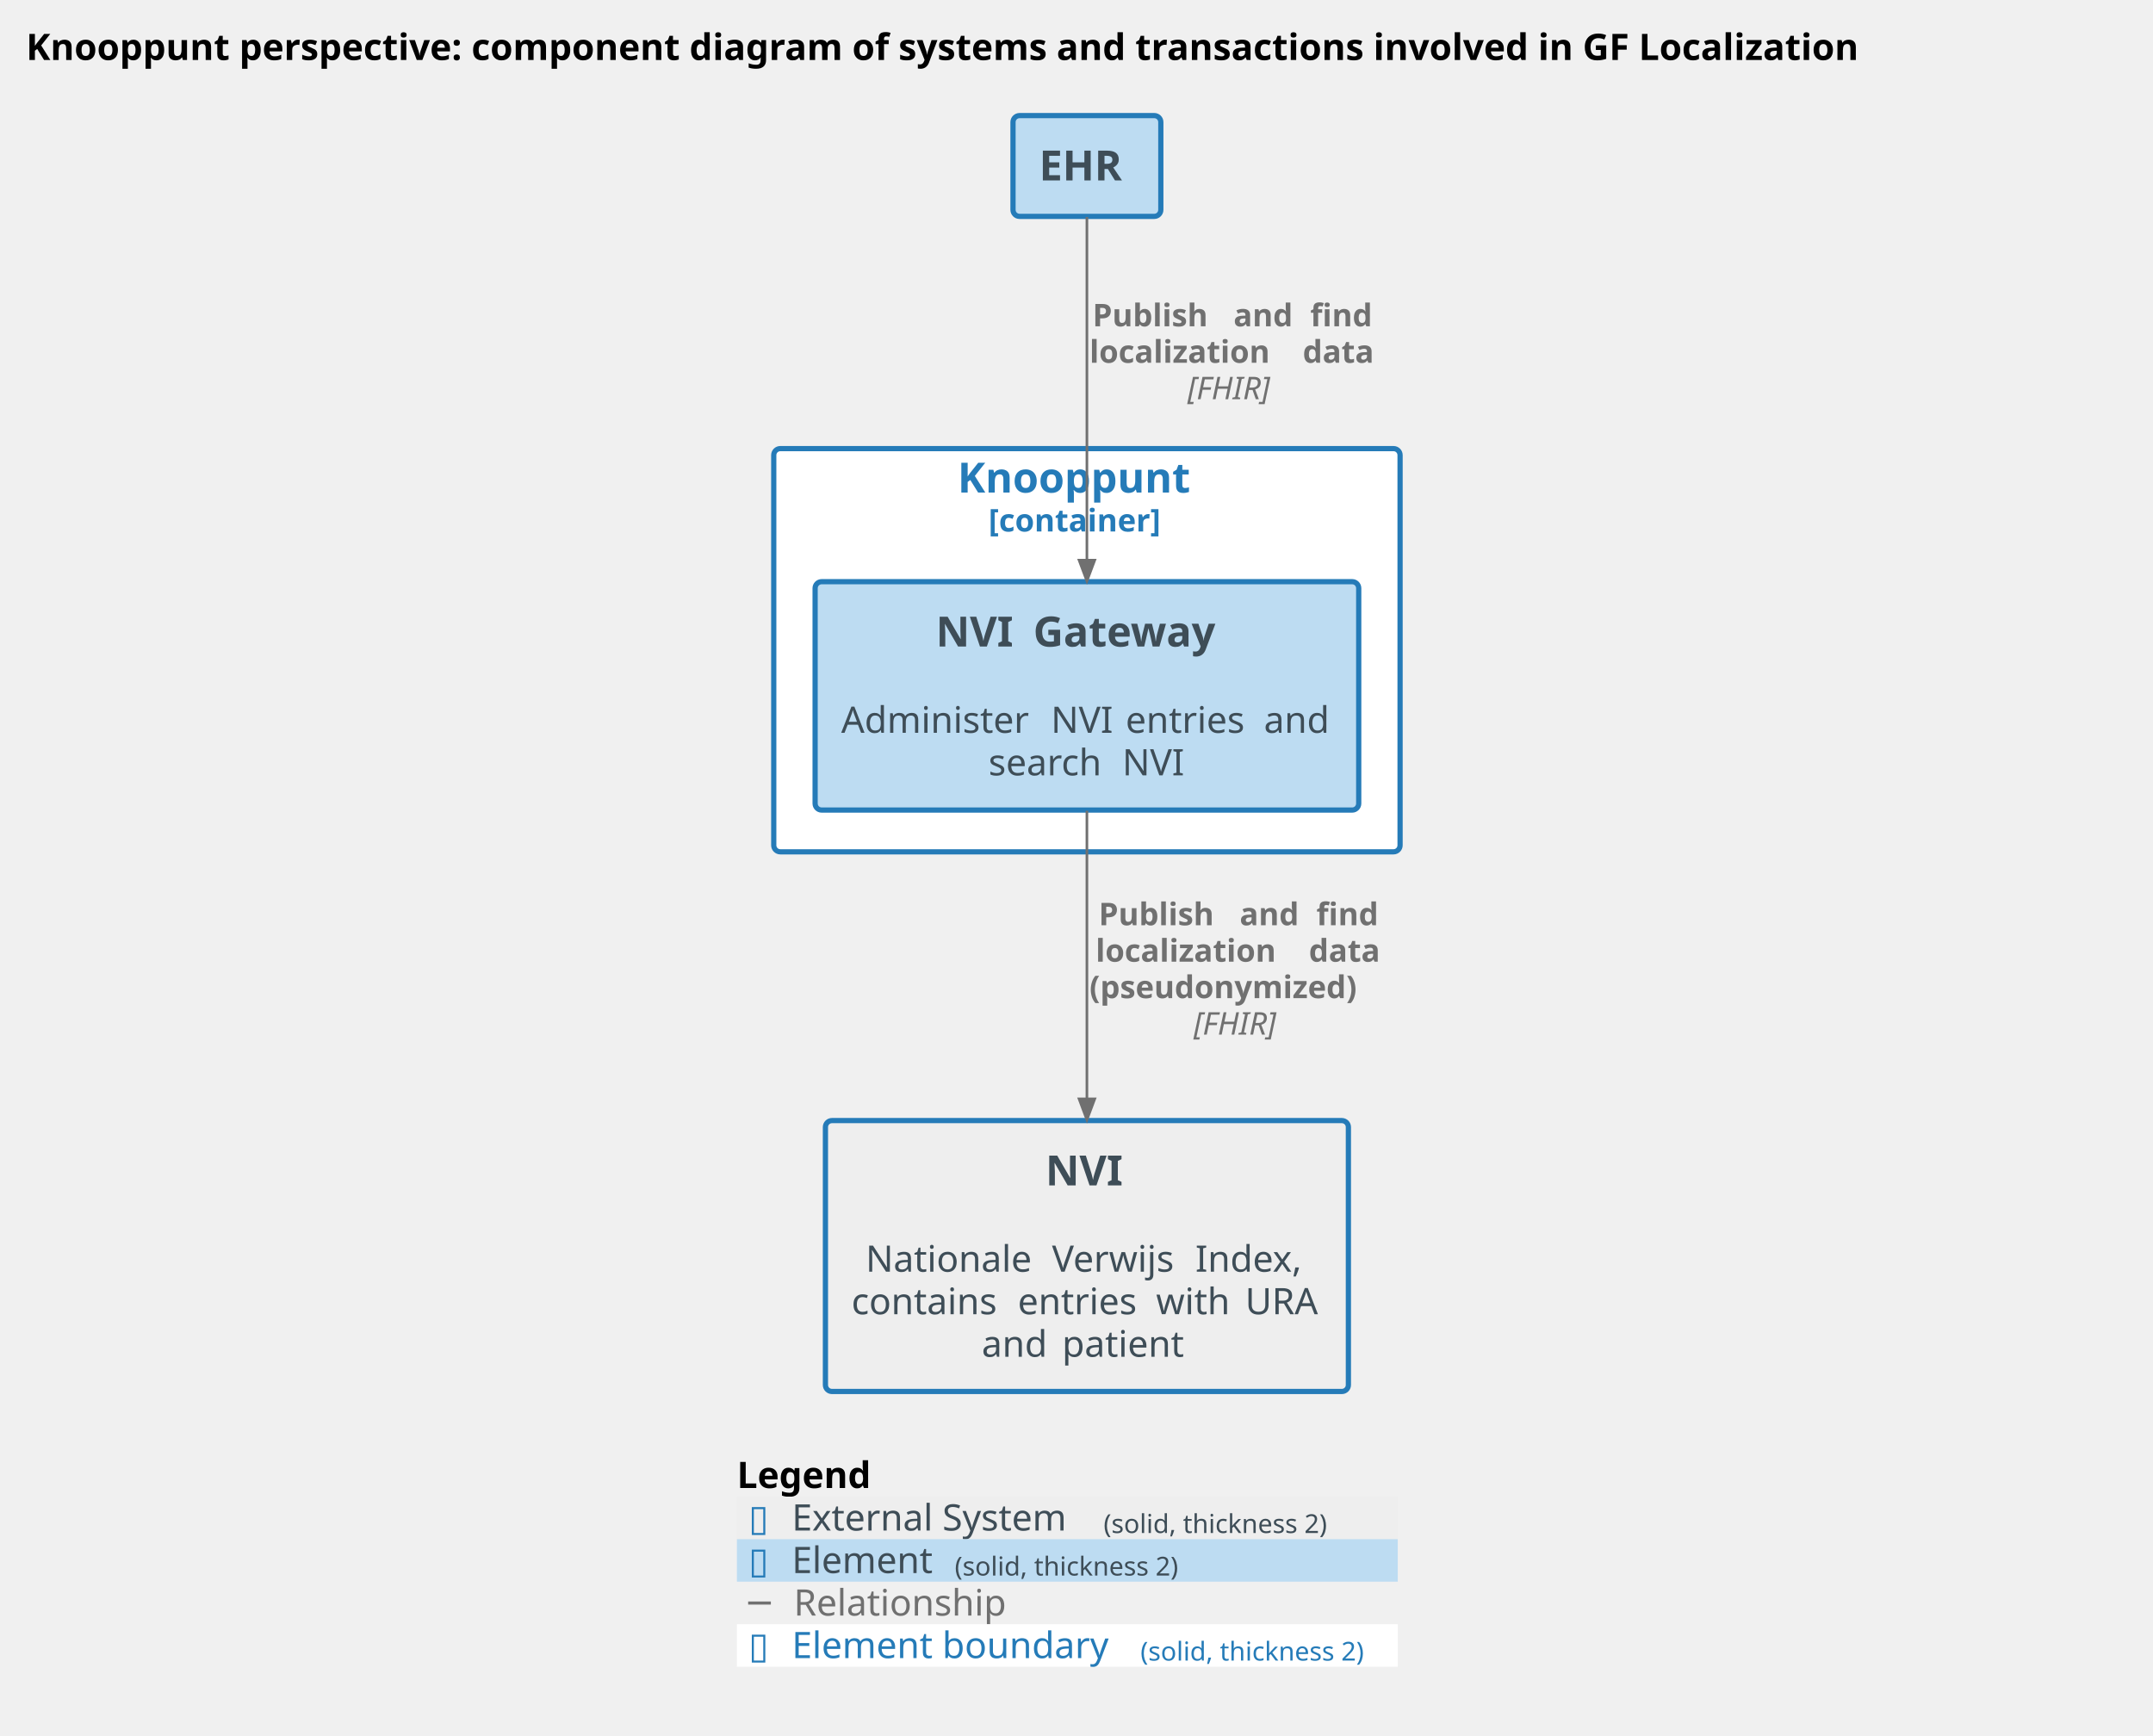
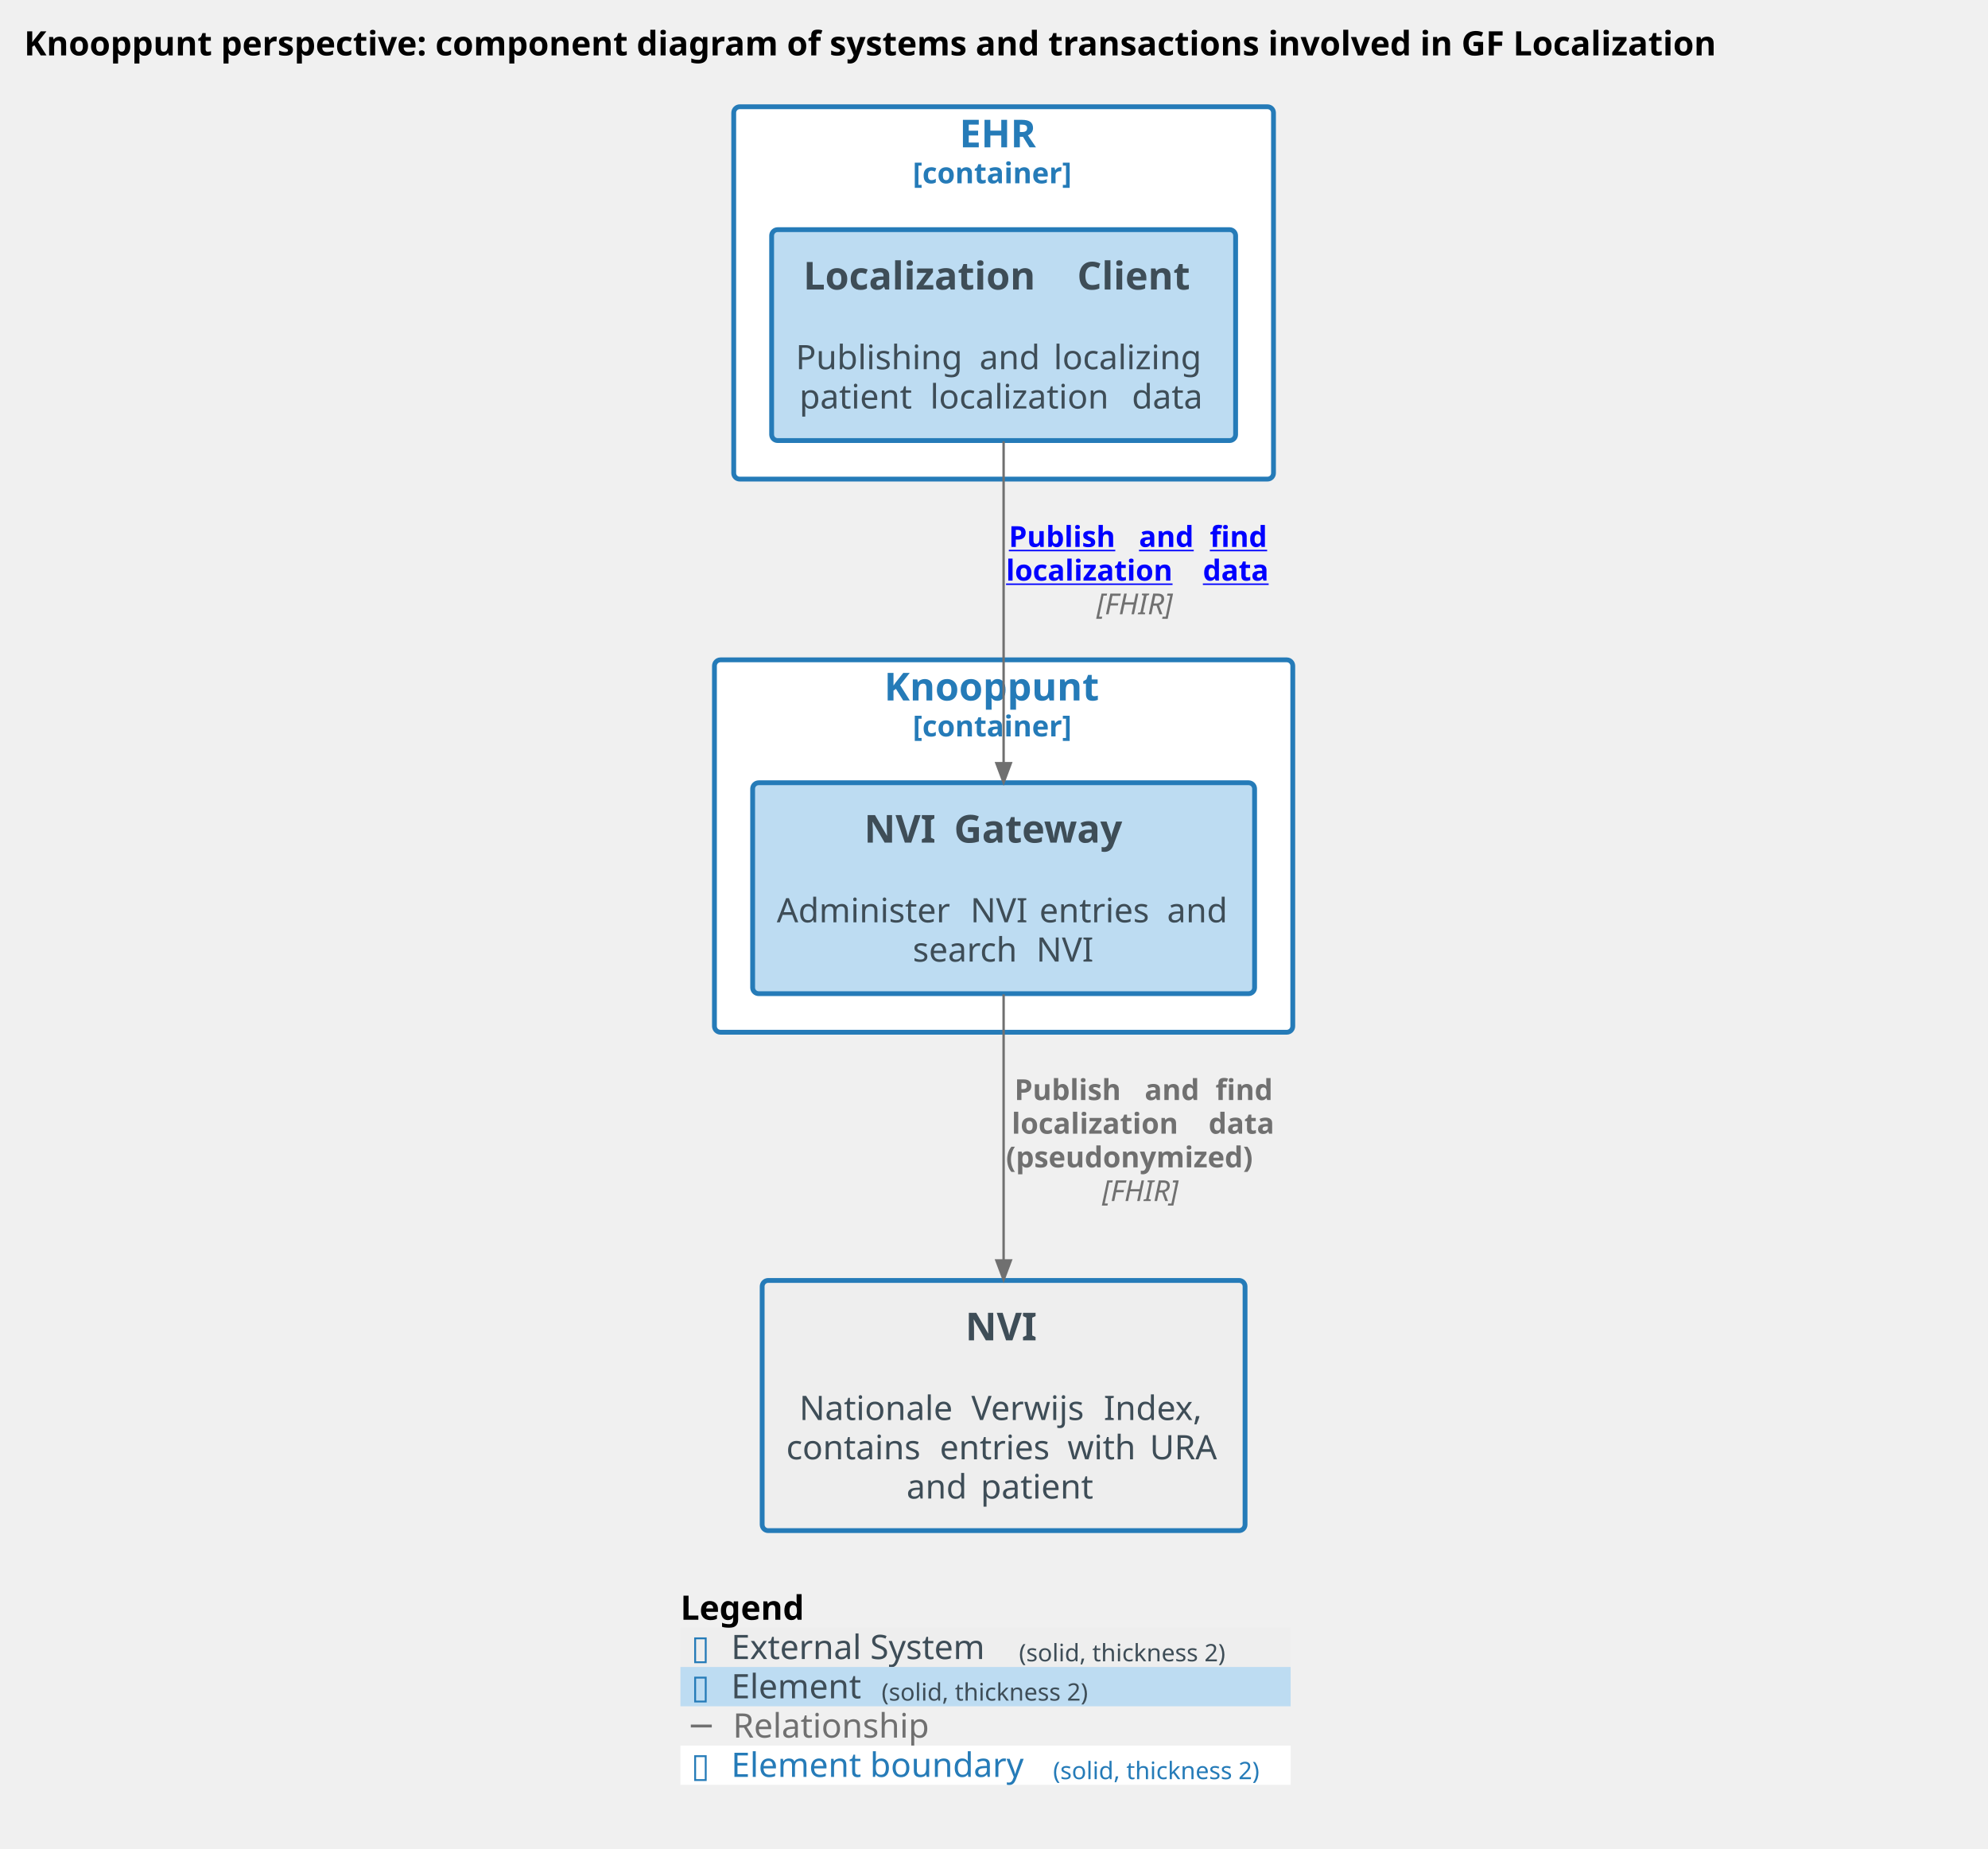
- <svg xmlns="http://www.w3.org/2000/svg" contentStyleType="text/css" data-diagram-type="DESCRIPTION" height="665px" preserveAspectRatio="none" style="width:825px;height:665px;background:#FFFFFF;" version="1.1" viewBox="0 0 825 665" width="825px" zoomAndPan="magnify">
+ <svg xmlns="http://www.w3.org/2000/svg" xmlns:xlink="http://www.w3.org/1999/xlink" contentStyleType="text/css" data-diagram-type="DESCRIPTION" height="767px" preserveAspectRatio="none" style="width:825px;height:767px;background:#FFFFFF;" version="1.1" viewBox="0 0 825 767" width="825px" zoomAndPan="magnify">
  <defs />
  <g>
    <g class="title" data-source-line="2">
      <text fill="#000000" font-family="sans-serif" font-size="14" font-weight="bold" lengthAdjust="spacing" textLength="797.98" x="10" y="22.995">Knooppunt perspective: component diagram of systems and transactions involved in GF Localization</text>
    </g>
-     <g class="cluster" data-entity="XIS.Knooppunt_boundary" data-source-line="1593" data-uid="ent0004" id="cluster_XIS.Knooppunt_boundary">
-       <rect fill="#FFFFFF" height="154.52" rx="2.5" ry="2.5" style="stroke:#257BB8;stroke-width:2;" width="240" x="296.49" y="171.917" />
-       <text fill="#257BB8" font-family="sans-serif" font-size="16" font-weight="bold" lengthAdjust="spacing" textLength="99.109" x="366.935" y="188.768">Knooppunt</text>
-       <text fill="#257BB8" font-family="sans-serif" font-size="12" font-weight="bold" lengthAdjust="spacing" textLength="75.416" x="378.782" y="203.68">[container]</text>
+     <g class="cluster" data-entity="XIS.Knooppunt_boundary" data-source-line="1593" data-uid="ent0003" id="cluster_XIS.Knooppunt_boundary">
+       <rect fill="#FFFFFF" height="154.52" rx="2.5" ry="2.5" style="stroke:#257BB8;stroke-width:2;" width="240" x="296.49" y="273.807" />
+       <text fill="#257BB8" font-family="sans-serif" font-size="16" font-weight="bold" lengthAdjust="spacing" textLength="99.109" x="366.935" y="290.658">Knooppunt</text>
+       <text fill="#257BB8" font-family="sans-serif" font-size="12" font-weight="bold" lengthAdjust="spacing" textLength="75.416" x="378.782" y="305.57">[container]</text>
    </g>
-     <g class="entity" data-entity="XIS.Knooppunt.NVIGateway" data-source-line="63" data-uid="ent0005" id="entity_XIS.Knooppunt.NVIGateway">
-       <rect fill="#BDDCF2" height="87.516" rx="2.5" ry="2.5" style="stroke:#257BB8;stroke-width:2;" width="208.303" x="312.34" y="222.917" />
-       <text fill="#3E4D57" font-family="sans-serif" font-size="16" font-weight="bold" lengthAdjust="spacing" textLength="31.727" x="358.624" y="247.768">NVI</text>
-       <text fill="#3E4D57" font-family="sans-serif" font-size="16" font-weight="bold" lengthAdjust="spacing" textLength="5.57" x="390.351" y="247.768"> </text>
-       <text fill="#3E4D57" font-family="sans-serif" font-size="16" font-weight="bold" lengthAdjust="spacing" textLength="78.438" x="395.921" y="247.768">Gateway</text>
-       <text fill="#3E4D57" font-family="sans-serif" font-size="14" lengthAdjust="spacing" textLength="4.45" x="414.266" y="264.537"> </text>
-       <text fill="#3E4D57" font-family="sans-serif" font-size="14" lengthAdjust="spacing" textLength="75.906" x="322.34" y="280.834">Administer</text>
-       <text fill="#3E4D57" font-family="sans-serif" font-size="14" lengthAdjust="spacing" textLength="4.45" x="398.246" y="280.834"> </text>
-       <text fill="#3E4D57" font-family="sans-serif" font-size="14" lengthAdjust="spacing" textLength="24.179" x="402.696" y="280.834">NVI</text>
-       <text fill="#3E4D57" font-family="sans-serif" font-size="14" lengthAdjust="spacing" textLength="4.45" x="426.875" y="280.834"> </text>
-       <text fill="#3E4D57" font-family="sans-serif" font-size="14" lengthAdjust="spacing" textLength="48.528" x="431.325" y="280.834">entries</text>
-       <text fill="#3E4D57" font-family="sans-serif" font-size="14" lengthAdjust="spacing" textLength="4.45" x="479.853" y="280.834"> </text>
-       <text fill="#3E4D57" font-family="sans-serif" font-size="14" lengthAdjust="spacing" textLength="26.339" x="484.304" y="280.834">and</text>
-       <text fill="#3E4D57" font-family="sans-serif" font-size="14" lengthAdjust="spacing" textLength="46.812" x="378.77" y="297.131">search</text>
-       <text fill="#3E4D57" font-family="sans-serif" font-size="14" lengthAdjust="spacing" textLength="4.45" x="425.583" y="297.131"> </text>
-       <text fill="#3E4D57" font-family="sans-serif" font-size="14" lengthAdjust="spacing" textLength="24.179" x="430.033" y="297.131">NVI</text>
+     <g class="cluster" data-entity="XIS.EHR_boundary" data-source-line="1593" data-uid="ent0005" id="cluster_XIS.EHR_boundary">
+       <rect fill="#FFFFFF" height="154.51" rx="2.5" ry="2.5" style="stroke:#257BB8;stroke-width:2;" width="224" x="304.49" y="44.297" />
+       <text fill="#257BB8" font-family="sans-serif" font-size="16" font-weight="bold" lengthAdjust="spacing" textLength="36.641" x="398.169" y="61.148">EHR</text>
+       <text fill="#257BB8" font-family="sans-serif" font-size="12" font-weight="bold" lengthAdjust="spacing" textLength="75.416" x="378.782" y="76.061">[container]</text>
+     </g>
+     <g class="entity" data-entity="XIS.Knooppunt.NVIGateway" data-source-line="63" data-uid="ent0004" id="entity_XIS.Knooppunt.NVIGateway">
+       <rect fill="#BDDCF2" height="87.516" rx="2.5" ry="2.5" style="stroke:#257BB8;stroke-width:2;" width="208.303" x="312.34" y="324.807" />
+       <text fill="#3E4D57" font-family="sans-serif" font-size="16" font-weight="bold" lengthAdjust="spacing" textLength="31.727" x="358.624" y="349.658">NVI</text>
+       <text fill="#3E4D57" font-family="sans-serif" font-size="16" font-weight="bold" lengthAdjust="spacing" textLength="5.57" x="390.351" y="349.658"> </text>
+       <text fill="#3E4D57" font-family="sans-serif" font-size="16" font-weight="bold" lengthAdjust="spacing" textLength="78.438" x="395.921" y="349.658">Gateway</text>
+       <text fill="#3E4D57" font-family="sans-serif" font-size="14" lengthAdjust="spacing" textLength="4.45" x="414.266" y="366.427"> </text>
+       <text fill="#3E4D57" font-family="sans-serif" font-size="14" lengthAdjust="spacing" textLength="75.906" x="322.34" y="382.724">Administer</text>
+       <text fill="#3E4D57" font-family="sans-serif" font-size="14" lengthAdjust="spacing" textLength="4.45" x="398.246" y="382.724"> </text>
+       <text fill="#3E4D57" font-family="sans-serif" font-size="14" lengthAdjust="spacing" textLength="24.179" x="402.696" y="382.724">NVI</text>
+       <text fill="#3E4D57" font-family="sans-serif" font-size="14" lengthAdjust="spacing" textLength="4.45" x="426.875" y="382.724"> </text>
+       <text fill="#3E4D57" font-family="sans-serif" font-size="14" lengthAdjust="spacing" textLength="48.528" x="431.325" y="382.724">entries</text>
+       <text fill="#3E4D57" font-family="sans-serif" font-size="14" lengthAdjust="spacing" textLength="4.45" x="479.853" y="382.724"> </text>
+       <text fill="#3E4D57" font-family="sans-serif" font-size="14" lengthAdjust="spacing" textLength="26.339" x="484.304" y="382.724">and</text>
+       <text fill="#3E4D57" font-family="sans-serif" font-size="14" lengthAdjust="spacing" textLength="46.812" x="378.77" y="399.021">search</text>
+       <text fill="#3E4D57" font-family="sans-serif" font-size="14" lengthAdjust="spacing" textLength="4.45" x="425.583" y="399.021"> </text>
+       <text fill="#3E4D57" font-family="sans-serif" font-size="14" lengthAdjust="spacing" textLength="24.179" x="430.033" y="399.021">NVI</text>
+     </g>
+     <g class="entity" data-entity="XIS.EHR.LocalizationClient" data-source-line="63" data-uid="ent0006" id="entity_XIS.EHR.LocalizationClient">
+       <rect fill="#BDDCF2" height="87.516" rx="2.5" ry="2.5" style="stroke:#257BB8;stroke-width:2;" width="192.546" x="320.22" y="95.297" />
+       <text fill="#3E4D57" font-family="sans-serif" font-size="16" font-weight="bold" lengthAdjust="spacing" textLength="108.062" x="333.375" y="120.148">Localization</text>
+       <text fill="#3E4D57" font-family="sans-serif" font-size="16" font-weight="bold" lengthAdjust="spacing" textLength="5.57" x="441.438" y="120.148"> </text>
+       <text fill="#3E4D57" font-family="sans-serif" font-size="16" font-weight="bold" lengthAdjust="spacing" textLength="52.602" x="447.008" y="120.148">Client</text>
+       <text fill="#3E4D57" font-family="sans-serif" font-size="14" lengthAdjust="spacing" textLength="4.45" x="414.268" y="136.917"> </text>
+       <text fill="#3E4D57" font-family="sans-serif" font-size="14" lengthAdjust="spacing" textLength="71.798" x="330.22" y="153.214">Publishing</text>
+       <text fill="#3E4D57" font-family="sans-serif" font-size="14" lengthAdjust="spacing" textLength="4.45" x="402.018" y="153.214"> </text>
+       <text fill="#3E4D57" font-family="sans-serif" font-size="14" lengthAdjust="spacing" textLength="26.339" x="406.468" y="153.214">and</text>
+       <text fill="#3E4D57" font-family="sans-serif" font-size="14" lengthAdjust="spacing" textLength="4.45" x="432.807" y="153.214"> </text>
+       <text fill="#3E4D57" font-family="sans-serif" font-size="14" lengthAdjust="spacing" textLength="65.509" x="437.257" y="153.214">localizing</text>
+       <text fill="#3E4D57" font-family="sans-serif" font-size="14" lengthAdjust="spacing" textLength="49.82" x="331.737" y="169.511">patient</text>
+       <text fill="#3E4D57" font-family="sans-serif" font-size="14" lengthAdjust="spacing" textLength="4.45" x="381.558" y="169.511"> </text>
+       <text fill="#3E4D57" font-family="sans-serif" font-size="14" lengthAdjust="spacing" textLength="79.256" x="386.008" y="169.511">localization</text>
+       <text fill="#3E4D57" font-family="sans-serif" font-size="14" lengthAdjust="spacing" textLength="4.45" x="465.264" y="169.511"> </text>
+       <text fill="#3E4D57" font-family="sans-serif" font-size="14" lengthAdjust="spacing" textLength="31.534" x="469.714" y="169.511">data</text>
    </g>
    <g class="entity" data-entity="NVI" data-source-line="197" data-uid="ent0002" id="entity_NVI">
-       <rect fill="#EEEEEE" height="103.812" rx="2.5" ry="2.5" style="stroke:#257BB8;stroke-width:2;" width="200.394" x="316.29" y="429.437" />
-       <text fill="#3E4D57" font-family="sans-serif" font-size="16" font-weight="bold" lengthAdjust="spacing" textLength="31.727" x="400.623" y="454.288">NVI</text>
-       <text fill="#3E4D57" font-family="sans-serif" font-size="14" lengthAdjust="spacing" textLength="4.45" x="414.261" y="471.057"> </text>
-       <text fill="#3E4D57" font-family="sans-serif" font-size="14" lengthAdjust="spacing" textLength="66.951" x="331.707" y="487.354">Nationale</text>
-       <text fill="#3E4D57" font-family="sans-serif" font-size="14" lengthAdjust="spacing" textLength="4.45" x="398.658" y="487.354"> </text>
-       <text fill="#3E4D57" font-family="sans-serif" font-size="14" lengthAdjust="spacing" textLength="50.47" x="403.109" y="487.354">Verwijs</text>
-       <text fill="#3E4D57" font-family="sans-serif" font-size="14" lengthAdjust="spacing" textLength="4.45" x="453.578" y="487.354"> </text>
-       <text fill="#3E4D57" font-family="sans-serif" font-size="14" lengthAdjust="spacing" textLength="43.237" x="458.029" y="487.354">Index,</text>
-       <text fill="#3E4D57" font-family="sans-serif" font-size="14" lengthAdjust="spacing" textLength="59.261" x="326.29" y="503.651">contains</text>
-       <text fill="#3E4D57" font-family="sans-serif" font-size="14" lengthAdjust="spacing" textLength="4.45" x="385.55" y="503.651"> </text>
-       <text fill="#3E4D57" font-family="sans-serif" font-size="14" lengthAdjust="spacing" textLength="48.528" x="390.001" y="503.651">entries</text>
-       <text fill="#3E4D57" font-family="sans-serif" font-size="14" lengthAdjust="spacing" textLength="4.45" x="438.529" y="503.651"> </text>
-       <text fill="#3E4D57" font-family="sans-serif" font-size="14" lengthAdjust="spacing" textLength="29.702" x="442.979" y="503.651">with</text>
-       <text fill="#3E4D57" font-family="sans-serif" font-size="14" lengthAdjust="spacing" textLength="4.45" x="472.681" y="503.651"> </text>
-       <text fill="#3E4D57" font-family="sans-serif" font-size="14" lengthAdjust="spacing" textLength="29.552" x="477.132" y="503.651">URA</text>
-       <text fill="#3E4D57" font-family="sans-serif" font-size="14" lengthAdjust="spacing" textLength="26.339" x="376.182" y="519.948">and</text>
-       <text fill="#3E4D57" font-family="sans-serif" font-size="14" lengthAdjust="spacing" textLength="4.45" x="402.521" y="519.948"> </text>
-       <text fill="#3E4D57" font-family="sans-serif" font-size="14" lengthAdjust="spacing" textLength="49.82" x="406.971" y="519.948">patient</text>
+       <rect fill="#EEEEEE" height="103.812" rx="2.5" ry="2.5" style="stroke:#257BB8;stroke-width:2;" width="200.394" x="316.29" y="531.327" />
+       <text fill="#3E4D57" font-family="sans-serif" font-size="16" font-weight="bold" lengthAdjust="spacing" textLength="31.727" x="400.623" y="556.178">NVI</text>
+       <text fill="#3E4D57" font-family="sans-serif" font-size="14" lengthAdjust="spacing" textLength="4.45" x="414.261" y="572.947"> </text>
+       <text fill="#3E4D57" font-family="sans-serif" font-size="14" lengthAdjust="spacing" textLength="66.951" x="331.707" y="589.244">Nationale</text>
+       <text fill="#3E4D57" font-family="sans-serif" font-size="14" lengthAdjust="spacing" textLength="4.45" x="398.658" y="589.244"> </text>
+       <text fill="#3E4D57" font-family="sans-serif" font-size="14" lengthAdjust="spacing" textLength="50.47" x="403.109" y="589.244">Verwijs</text>
+       <text fill="#3E4D57" font-family="sans-serif" font-size="14" lengthAdjust="spacing" textLength="4.45" x="453.578" y="589.244"> </text>
+       <text fill="#3E4D57" font-family="sans-serif" font-size="14" lengthAdjust="spacing" textLength="43.237" x="458.029" y="589.244">Index,</text>
+       <text fill="#3E4D57" font-family="sans-serif" font-size="14" lengthAdjust="spacing" textLength="59.261" x="326.29" y="605.541">contains</text>
+       <text fill="#3E4D57" font-family="sans-serif" font-size="14" lengthAdjust="spacing" textLength="4.45" x="385.55" y="605.541"> </text>
+       <text fill="#3E4D57" font-family="sans-serif" font-size="14" lengthAdjust="spacing" textLength="48.528" x="390.001" y="605.541">entries</text>
+       <text fill="#3E4D57" font-family="sans-serif" font-size="14" lengthAdjust="spacing" textLength="4.45" x="438.529" y="605.541"> </text>
+       <text fill="#3E4D57" font-family="sans-serif" font-size="14" lengthAdjust="spacing" textLength="29.702" x="442.979" y="605.541">with</text>
+       <text fill="#3E4D57" font-family="sans-serif" font-size="14" lengthAdjust="spacing" textLength="4.45" x="472.681" y="605.541"> </text>
+       <text fill="#3E4D57" font-family="sans-serif" font-size="14" lengthAdjust="spacing" textLength="29.552" x="477.132" y="605.541">URA</text>
+       <text fill="#3E4D57" font-family="sans-serif" font-size="14" lengthAdjust="spacing" textLength="26.339" x="376.182" y="621.838">and</text>
+       <text fill="#3E4D57" font-family="sans-serif" font-size="14" lengthAdjust="spacing" textLength="4.45" x="402.521" y="621.838"> </text>
+       <text fill="#3E4D57" font-family="sans-serif" font-size="14" lengthAdjust="spacing" textLength="49.82" x="406.971" y="621.838">patient</text>
    </g>
-     <g class="entity" data-entity="XIS.EHR" data-source-line="71" data-uid="ent0003" id="entity_XIS.EHR">
-       <rect fill="#BDDCF2" height="38.625" rx="2.5" ry="2.5" style="stroke:#257BB8;stroke-width:2;" width="56.641" x="388.17" y="44.297" />
-       <text fill="#3E4D57" font-family="sans-serif" font-size="16" font-weight="bold" lengthAdjust="spacing" textLength="36.641" x="398.17" y="69.148">EHR</text>
+     <g class="link" data-entity-1="XIS.EHR.LocalizationClient" data-entity-2="XIS.Knooppunt.NVIGateway" data-source-line="1706" data-uid="lnk7" id="link_XIS.EHR.LocalizationClient_XIS.Knooppunt.NVIGateway">
+       <path d="M416.49,183.117 C416.49,223.697 416.49,276.157 416.49,316.677" fill="none" id="XIS.EHR.LocalizationClient-to-XIS.Knooppunt.NVIGateway" style="stroke:#707070;stroke-width:1;" />
+       <polygon fill="#707070" points="416.49,324.677,419.49,316.677,413.49,316.677,416.49,324.677" style="stroke:#707070;stroke-width:1;" />
+       <a href="http://knooppunt:8081/nvi" target="_top" title="http://knooppunt:8081/nvi" xlink:actuate="onRequest" xlink:href="http://knooppunt:8081/nvi" xlink:show="new" xlink:title="http://knooppunt:8081/nvi" xlink:type="simple">
+         <text fill="#0000FF" font-family="sans-serif" font-size="12" font-weight="bold" lengthAdjust="spacing" text-decoration="underline" textLength="49.84" x="418.65" y="226.946">Publish</text>
+       </a>
+       <a href="http://knooppunt:8081/nvi" target="_top" title="http://knooppunt:8081/nvi" xlink:actuate="onRequest" xlink:href="http://knooppunt:8081/nvi" xlink:show="new" xlink:title="http://knooppunt:8081/nvi" xlink:type="simple">
+         <text fill="#0000FF" font-family="sans-serif" font-size="12" font-weight="bold" lengthAdjust="spacing" text-decoration="underline" textLength="4.178" x="468.49" y="226.946"> </text>
+       </a>
+       <a href="http://knooppunt:8081/nvi" target="_top" title="http://knooppunt:8081/nvi" xlink:actuate="onRequest" xlink:href="http://knooppunt:8081/nvi" xlink:show="new" xlink:title="http://knooppunt:8081/nvi" xlink:type="simple">
+         <text fill="#0000FF" font-family="sans-serif" font-size="12" font-weight="bold" lengthAdjust="spacing" text-decoration="underline" textLength="25.23" x="472.668" y="226.946">and</text>
+       </a>
+       <a href="http://knooppunt:8081/nvi" target="_top" title="http://knooppunt:8081/nvi" xlink:actuate="onRequest" xlink:href="http://knooppunt:8081/nvi" xlink:show="new" xlink:title="http://knooppunt:8081/nvi" xlink:type="simple">
+         <text fill="#0000FF" font-family="sans-serif" font-size="12" font-weight="bold" lengthAdjust="spacing" text-decoration="underline" textLength="4.178" x="497.898" y="226.946"> </text>
+       </a>
+       <a href="http://knooppunt:8081/nvi" target="_top" title="http://knooppunt:8081/nvi" xlink:actuate="onRequest" xlink:href="http://knooppunt:8081/nvi" xlink:show="new" xlink:title="http://knooppunt:8081/nvi" xlink:type="simple">
+         <text fill="#0000FF" font-family="sans-serif" font-size="12" font-weight="bold" lengthAdjust="spacing" text-decoration="underline" textLength="26.467" x="502.076" y="226.946">find</text>
+       </a>
+       <a href="http://knooppunt:8081/nvi" target="_top" title="http://knooppunt:8081/nvi" xlink:actuate="onRequest" xlink:href="http://knooppunt:8081/nvi" xlink:show="new" xlink:title="http://knooppunt:8081/nvi" xlink:type="simple">
+         <text fill="#0000FF" font-family="sans-serif" font-size="12" font-weight="bold" lengthAdjust="spacing" text-decoration="underline" textLength="77.514" x="417.49" y="240.914">localization</text>
+       </a>
+       <a href="http://knooppunt:8081/nvi" target="_top" title="http://knooppunt:8081/nvi" xlink:actuate="onRequest" xlink:href="http://knooppunt:8081/nvi" xlink:show="new" xlink:title="http://knooppunt:8081/nvi" xlink:type="simple">
+         <text fill="#0000FF" font-family="sans-serif" font-size="12" font-weight="bold" lengthAdjust="spacing" text-decoration="underline" textLength="4.178" x="495.003" y="240.914"> </text>
+       </a>
+       <a href="http://knooppunt:8081/nvi" target="_top" title="http://knooppunt:8081/nvi" xlink:actuate="onRequest" xlink:href="http://knooppunt:8081/nvi" xlink:show="new" xlink:title="http://knooppunt:8081/nvi" xlink:type="simple">
+         <text fill="#0000FF" font-family="sans-serif" font-size="12" font-weight="bold" lengthAdjust="spacing" text-decoration="underline" textLength="30.521" x="499.181" y="240.914">data</text>
+       </a>
+       <text fill="#707070" font-family="sans-serif" font-size="12" font-style="italic" lengthAdjust="spacing" textLength="37.166" x="455.013" y="254.883">[FHIR]</text>
    </g>
-     <g class="link" data-entity-1="XIS.EHR" data-entity-2="XIS.Knooppunt.NVIGateway" data-source-line="1706" data-uid="lnk6" id="link_XIS.EHR_XIS.Knooppunt.NVIGateway">
-       <path d="M416.49,83.167 C416.49,114.657 416.49,171.387 416.49,214.667" fill="none" id="XIS.EHR-to-XIS.Knooppunt.NVIGateway" style="stroke:#707070;stroke-width:1;" />
-       <polygon fill="#707070" points="416.49,222.667,419.49,214.667,413.49,214.667,416.49,222.667" style="stroke:#707070;stroke-width:1;" />
-       <text fill="#707070" font-family="sans-serif" font-size="12" font-weight="bold" lengthAdjust="spacing" textLength="49.84" x="418.65" y="125.055">Publish</text>
-       <text fill="#707070" font-family="sans-serif" font-size="12" font-weight="bold" lengthAdjust="spacing" textLength="4.178" x="468.49" y="125.055"> </text>
-       <text fill="#707070" font-family="sans-serif" font-size="12" font-weight="bold" lengthAdjust="spacing" textLength="25.23" x="472.668" y="125.055">and</text>
-       <text fill="#707070" font-family="sans-serif" font-size="12" font-weight="bold" lengthAdjust="spacing" textLength="4.178" x="497.898" y="125.055"> </text>
-       <text fill="#707070" font-family="sans-serif" font-size="12" font-weight="bold" lengthAdjust="spacing" textLength="26.467" x="502.076" y="125.055">find</text>
-       <text fill="#707070" font-family="sans-serif" font-size="12" font-weight="bold" lengthAdjust="spacing" textLength="77.514" x="417.49" y="139.024">localization</text>
-       <text fill="#707070" font-family="sans-serif" font-size="12" font-weight="bold" lengthAdjust="spacing" textLength="4.178" x="495.003" y="139.024"> </text>
-       <text fill="#707070" font-family="sans-serif" font-size="12" font-weight="bold" lengthAdjust="spacing" textLength="30.521" x="499.181" y="139.024">data</text>
-       <text fill="#707070" font-family="sans-serif" font-size="12" font-style="italic" lengthAdjust="spacing" textLength="37.166" x="455.013" y="152.993">[FHIR]</text>
-     </g>
-     <g class="link" data-entity-1="XIS.Knooppunt.NVIGateway" data-entity-2="NVI" data-source-line="1706" data-uid="lnk7" id="link_XIS.Knooppunt.NVIGateway_NVI">
-       <path d="M416.49,310.717 C416.49,344.937 416.49,384.917 416.49,421.127" fill="none" id="XIS.Knooppunt.NVIGateway-to-NVI" style="stroke:#707070;stroke-width:1;" />
-       <polygon fill="#707070" points="416.49,429.127,419.49,421.127,413.49,421.127,416.49,429.127" style="stroke:#707070;stroke-width:1;" />
-       <text fill="#707070" font-family="sans-serif" font-size="12" font-weight="bold" lengthAdjust="spacing" textLength="49.84" x="421" y="354.575">Publish</text>
-       <text fill="#707070" font-family="sans-serif" font-size="12" font-weight="bold" lengthAdjust="spacing" textLength="4.178" x="470.839" y="354.575"> </text>
-       <text fill="#707070" font-family="sans-serif" font-size="12" font-weight="bold" lengthAdjust="spacing" textLength="25.23" x="475.017" y="354.575">and</text>
-       <text fill="#707070" font-family="sans-serif" font-size="12" font-weight="bold" lengthAdjust="spacing" textLength="4.178" x="500.248" y="354.575"> </text>
-       <text fill="#707070" font-family="sans-serif" font-size="12" font-weight="bold" lengthAdjust="spacing" textLength="26.467" x="504.425" y="354.575">find</text>
-       <text fill="#707070" font-family="sans-serif" font-size="12" font-weight="bold" lengthAdjust="spacing" textLength="77.514" x="419.839" y="368.544">localization</text>
-       <text fill="#707070" font-family="sans-serif" font-size="12" font-weight="bold" lengthAdjust="spacing" textLength="4.178" x="497.353" y="368.544"> </text>
-       <text fill="#707070" font-family="sans-serif" font-size="12" font-weight="bold" lengthAdjust="spacing" textLength="30.521" x="501.531" y="368.544">data</text>
-       <text fill="#707070" font-family="sans-serif" font-size="12" font-weight="bold" lengthAdjust="spacing" textLength="116.912" x="417.49" y="382.513">(pseudonymized)</text>
-       <text fill="#707070" font-family="sans-serif" font-size="12" font-style="italic" lengthAdjust="spacing" textLength="37.166" x="457.363" y="396.482">[FHIR]</text>
+     <g class="link" data-entity-1="XIS.Knooppunt.NVIGateway" data-entity-2="NVI" data-source-line="1706" data-uid="lnk8" id="link_XIS.Knooppunt.NVIGateway_NVI">
+       <path d="M416.49,412.607 C416.49,446.827 416.49,486.807 416.49,523.017" fill="none" id="XIS.Knooppunt.NVIGateway-to-NVI" style="stroke:#707070;stroke-width:1;" />
+       <polygon fill="#707070" points="416.49,531.017,419.49,523.017,413.49,523.017,416.49,531.017" style="stroke:#707070;stroke-width:1;" />
+       <text fill="#707070" font-family="sans-serif" font-size="12" font-weight="bold" lengthAdjust="spacing" textLength="49.84" x="421" y="456.466">Publish</text>
+       <text fill="#707070" font-family="sans-serif" font-size="12" font-weight="bold" lengthAdjust="spacing" textLength="4.178" x="470.839" y="456.466"> </text>
+       <text fill="#707070" font-family="sans-serif" font-size="12" font-weight="bold" lengthAdjust="spacing" textLength="25.23" x="475.017" y="456.466">and</text>
+       <text fill="#707070" font-family="sans-serif" font-size="12" font-weight="bold" lengthAdjust="spacing" textLength="4.178" x="500.248" y="456.466"> </text>
+       <text fill="#707070" font-family="sans-serif" font-size="12" font-weight="bold" lengthAdjust="spacing" textLength="26.467" x="504.425" y="456.466">find</text>
+       <text fill="#707070" font-family="sans-serif" font-size="12" font-weight="bold" lengthAdjust="spacing" textLength="77.514" x="419.839" y="470.434">localization</text>
+       <text fill="#707070" font-family="sans-serif" font-size="12" font-weight="bold" lengthAdjust="spacing" textLength="4.178" x="497.353" y="470.434"> </text>
+       <text fill="#707070" font-family="sans-serif" font-size="12" font-weight="bold" lengthAdjust="spacing" textLength="30.521" x="501.531" y="470.434">data</text>
+       <text fill="#707070" font-family="sans-serif" font-size="12" font-weight="bold" lengthAdjust="spacing" textLength="116.912" x="417.49" y="484.403">(pseudonymized)</text>
+       <text fill="#707070" font-family="sans-serif" font-size="12" font-style="italic" lengthAdjust="spacing" textLength="37.166" x="457.363" y="498.372">[FHIR]</text>
    </g>
    <g class="legend" data-source-line="1510">
-       <rect fill="none" height="16.297" style="stroke:none;stroke-width:1;" width="253.242" x="282.369" y="557.249" />
-       <text fill="#000000" font-family="sans-serif" font-size="14" font-weight="bold" lengthAdjust="spacing" textLength="57.921" x="282.369" y="570.245">Legend</text>
-       <text fill="#FFFFFF" font-family="sans-serif" font-size="14" lengthAdjust="spacing" textLength="4.45" x="345.164" y="570.245"> </text>
-       <rect fill="#EEEEEE" height="16.297" style="stroke:none;stroke-width:1;" width="253.242" x="282.369" y="573.546" />
-       <text fill="#257BB8" font-family="sans-serif" font-size="14" lengthAdjust="spacing" textLength="7.704" x="286.819" y="586.541">▯</text>
-       <text fill="#FFFFFF" font-family="sans-serif" font-size="14" lengthAdjust="spacing" textLength="4.45" x="294.523" y="586.541"> </text>
-       <text fill="#3E4D57" font-family="sans-serif" font-size="14" lengthAdjust="spacing" textLength="114.987" x="303.423" y="586.541">External System</text>
-       <text fill="#3E4D57" font-family="sans-serif" font-size="10" lengthAdjust="spacing" textLength="94.17" x="422.861" y="587.485">(solid, thickness 2)</text>
-       <text fill="#FFFFFF" font-family="sans-serif" font-size="14" lengthAdjust="spacing" textLength="4.45" x="517.031" y="586.541"> </text>
-       <rect fill="#BDDCF2" height="16.297" style="stroke:none;stroke-width:1;" width="253.242" x="282.369" y="589.843" />
-       <text fill="#257BB8" font-family="sans-serif" font-size="14" lengthAdjust="spacing" textLength="7.704" x="286.819" y="602.838">▯</text>
-       <text fill="#FFFFFF" font-family="sans-serif" font-size="14" lengthAdjust="spacing" textLength="4.45" x="294.523" y="602.838"> </text>
-       <text fill="#3E4D57" font-family="sans-serif" font-size="14" lengthAdjust="spacing" textLength="57.962" x="303.423" y="602.838">Element</text>
-       <text fill="#3E4D57" font-family="sans-serif" font-size="10" lengthAdjust="spacing" textLength="94.17" x="365.835" y="603.782">(solid, thickness 2)</text>
-       <text fill="#FFFFFF" font-family="sans-serif" font-size="14" lengthAdjust="spacing" textLength="4.45" x="460.005" y="602.838"> </text>
-       <text fill="#707070" font-family="sans-serif" font-size="14" lengthAdjust="spacing" textLength="8.429" x="286.819" y="619.135">─</text>
-       <text fill="#FFFFFF" font-family="sans-serif" font-size="14" lengthAdjust="spacing" textLength="4.45" x="295.248" y="619.135"> </text>
-       <text fill="#707070" font-family="sans-serif" font-size="14" lengthAdjust="spacing" textLength="86.57" x="304.148" y="619.135">Relationship</text>
-       <text fill="#FFFFFF" font-family="sans-serif" font-size="14" lengthAdjust="spacing" textLength="4.45" x="395.168" y="619.135"> </text>
-       <rect fill="#FFFFFF" height="16.297" style="stroke:none;stroke-width:1;" width="253.242" x="282.369" y="622.437" />
-       <text fill="#257BB8" font-family="sans-serif" font-size="14" lengthAdjust="spacing" textLength="7.704" x="286.819" y="635.432">▯</text>
-       <text fill="#FFFFFF" font-family="sans-serif" font-size="14" lengthAdjust="spacing" textLength="4.45" x="294.523" y="635.432"> </text>
-       <text fill="#257BB8" font-family="sans-serif" font-size="14" lengthAdjust="spacing" textLength="129.117" x="303.423" y="635.432">Element boundary</text>
-       <text fill="#257BB8" font-family="sans-serif" font-size="10" lengthAdjust="spacing" textLength="94.17" x="436.991" y="636.375">(solid, thickness 2)</text>
-       <text fill="#FFFFFF" font-family="sans-serif" font-size="14" lengthAdjust="spacing" textLength="4.45" x="531.161" y="635.432"> </text>
-       <line style="stroke:none;stroke-width:1;" x1="282.369" x2="535.611" y1="557.249" y2="557.249" />
-       <line style="stroke:none;stroke-width:1;" x1="282.369" x2="535.611" y1="573.546" y2="573.546" />
-       <line style="stroke:none;stroke-width:1;" x1="282.369" x2="535.611" y1="589.843" y2="589.843" />
-       <line style="stroke:none;stroke-width:1;" x1="282.369" x2="535.611" y1="606.14" y2="606.14" />
-       <line style="stroke:none;stroke-width:1;" x1="282.369" x2="535.611" y1="622.437" y2="622.437" />
-       <line style="stroke:none;stroke-width:1;" x1="282.369" x2="535.611" y1="638.734" y2="638.734" />
-       <line style="stroke:none;stroke-width:1;" x1="282.369" x2="282.369" y1="557.249" y2="638.734" />
-       <line style="stroke:none;stroke-width:1;" x1="535.611" x2="535.611" y1="557.249" y2="638.734" />
+       <rect fill="none" height="16.297" style="stroke:none;stroke-width:1;" width="253.242" x="282.369" y="659.139" />
+       <text fill="#000000" font-family="sans-serif" font-size="14" font-weight="bold" lengthAdjust="spacing" textLength="57.921" x="282.369" y="672.135">Legend</text>
+       <text fill="#FFFFFF" font-family="sans-serif" font-size="14" lengthAdjust="spacing" textLength="4.45" x="345.164" y="672.135"> </text>
+       <rect fill="#EEEEEE" height="16.297" style="stroke:none;stroke-width:1;" width="253.242" x="282.369" y="675.436" />
+       <text fill="#257BB8" font-family="sans-serif" font-size="14" lengthAdjust="spacing" textLength="7.704" x="286.819" y="688.431">▯</text>
+       <text fill="#FFFFFF" font-family="sans-serif" font-size="14" lengthAdjust="spacing" textLength="4.45" x="294.523" y="688.431"> </text>
+       <text fill="#3E4D57" font-family="sans-serif" font-size="14" lengthAdjust="spacing" textLength="114.987" x="303.423" y="688.431">External System</text>
+       <text fill="#3E4D57" font-family="sans-serif" font-size="10" lengthAdjust="spacing" textLength="94.17" x="422.861" y="689.375">(solid, thickness 2)</text>
+       <text fill="#FFFFFF" font-family="sans-serif" font-size="14" lengthAdjust="spacing" textLength="4.45" x="517.031" y="688.431"> </text>
+       <rect fill="#BDDCF2" height="16.297" style="stroke:none;stroke-width:1;" width="253.242" x="282.369" y="691.733" />
+       <text fill="#257BB8" font-family="sans-serif" font-size="14" lengthAdjust="spacing" textLength="7.704" x="286.819" y="704.728">▯</text>
+       <text fill="#FFFFFF" font-family="sans-serif" font-size="14" lengthAdjust="spacing" textLength="4.45" x="294.523" y="704.728"> </text>
+       <text fill="#3E4D57" font-family="sans-serif" font-size="14" lengthAdjust="spacing" textLength="57.962" x="303.423" y="704.728">Element</text>
+       <text fill="#3E4D57" font-family="sans-serif" font-size="10" lengthAdjust="spacing" textLength="94.17" x="365.835" y="705.672">(solid, thickness 2)</text>
+       <text fill="#FFFFFF" font-family="sans-serif" font-size="14" lengthAdjust="spacing" textLength="4.45" x="460.005" y="704.728"> </text>
+       <text fill="#707070" font-family="sans-serif" font-size="14" lengthAdjust="spacing" textLength="8.429" x="286.819" y="721.025">─</text>
+       <text fill="#FFFFFF" font-family="sans-serif" font-size="14" lengthAdjust="spacing" textLength="4.45" x="295.248" y="721.025"> </text>
+       <text fill="#707070" font-family="sans-serif" font-size="14" lengthAdjust="spacing" textLength="86.57" x="304.148" y="721.025">Relationship</text>
+       <text fill="#FFFFFF" font-family="sans-serif" font-size="14" lengthAdjust="spacing" textLength="4.45" x="395.168" y="721.025"> </text>
+       <rect fill="#FFFFFF" height="16.297" style="stroke:none;stroke-width:1;" width="253.242" x="282.369" y="724.327" />
+       <text fill="#257BB8" font-family="sans-serif" font-size="14" lengthAdjust="spacing" textLength="7.704" x="286.819" y="737.322">▯</text>
+       <text fill="#FFFFFF" font-family="sans-serif" font-size="14" lengthAdjust="spacing" textLength="4.45" x="294.523" y="737.322"> </text>
+       <text fill="#257BB8" font-family="sans-serif" font-size="14" lengthAdjust="spacing" textLength="129.117" x="303.423" y="737.322">Element boundary</text>
+       <text fill="#257BB8" font-family="sans-serif" font-size="10" lengthAdjust="spacing" textLength="94.17" x="436.991" y="738.265">(solid, thickness 2)</text>
+       <text fill="#FFFFFF" font-family="sans-serif" font-size="14" lengthAdjust="spacing" textLength="4.45" x="531.161" y="737.322"> </text>
+       <line style="stroke:none;stroke-width:1;" x1="282.369" x2="535.611" y1="659.139" y2="659.139" />
+       <line style="stroke:none;stroke-width:1;" x1="282.369" x2="535.611" y1="675.436" y2="675.436" />
+       <line style="stroke:none;stroke-width:1;" x1="282.369" x2="535.611" y1="691.733" y2="691.733" />
+       <line style="stroke:none;stroke-width:1;" x1="282.369" x2="535.611" y1="708.03" y2="708.03" />
+       <line style="stroke:none;stroke-width:1;" x1="282.369" x2="535.611" y1="724.327" y2="724.327" />
+       <line style="stroke:none;stroke-width:1;" x1="282.369" x2="535.611" y1="740.624" y2="740.624" />
+       <line style="stroke:none;stroke-width:1;" x1="282.369" x2="282.369" y1="659.139" y2="740.624" />
+       <line style="stroke:none;stroke-width:1;" x1="535.611" x2="535.611" y1="659.139" y2="740.624" />
    </g>
  </g>
</svg>
